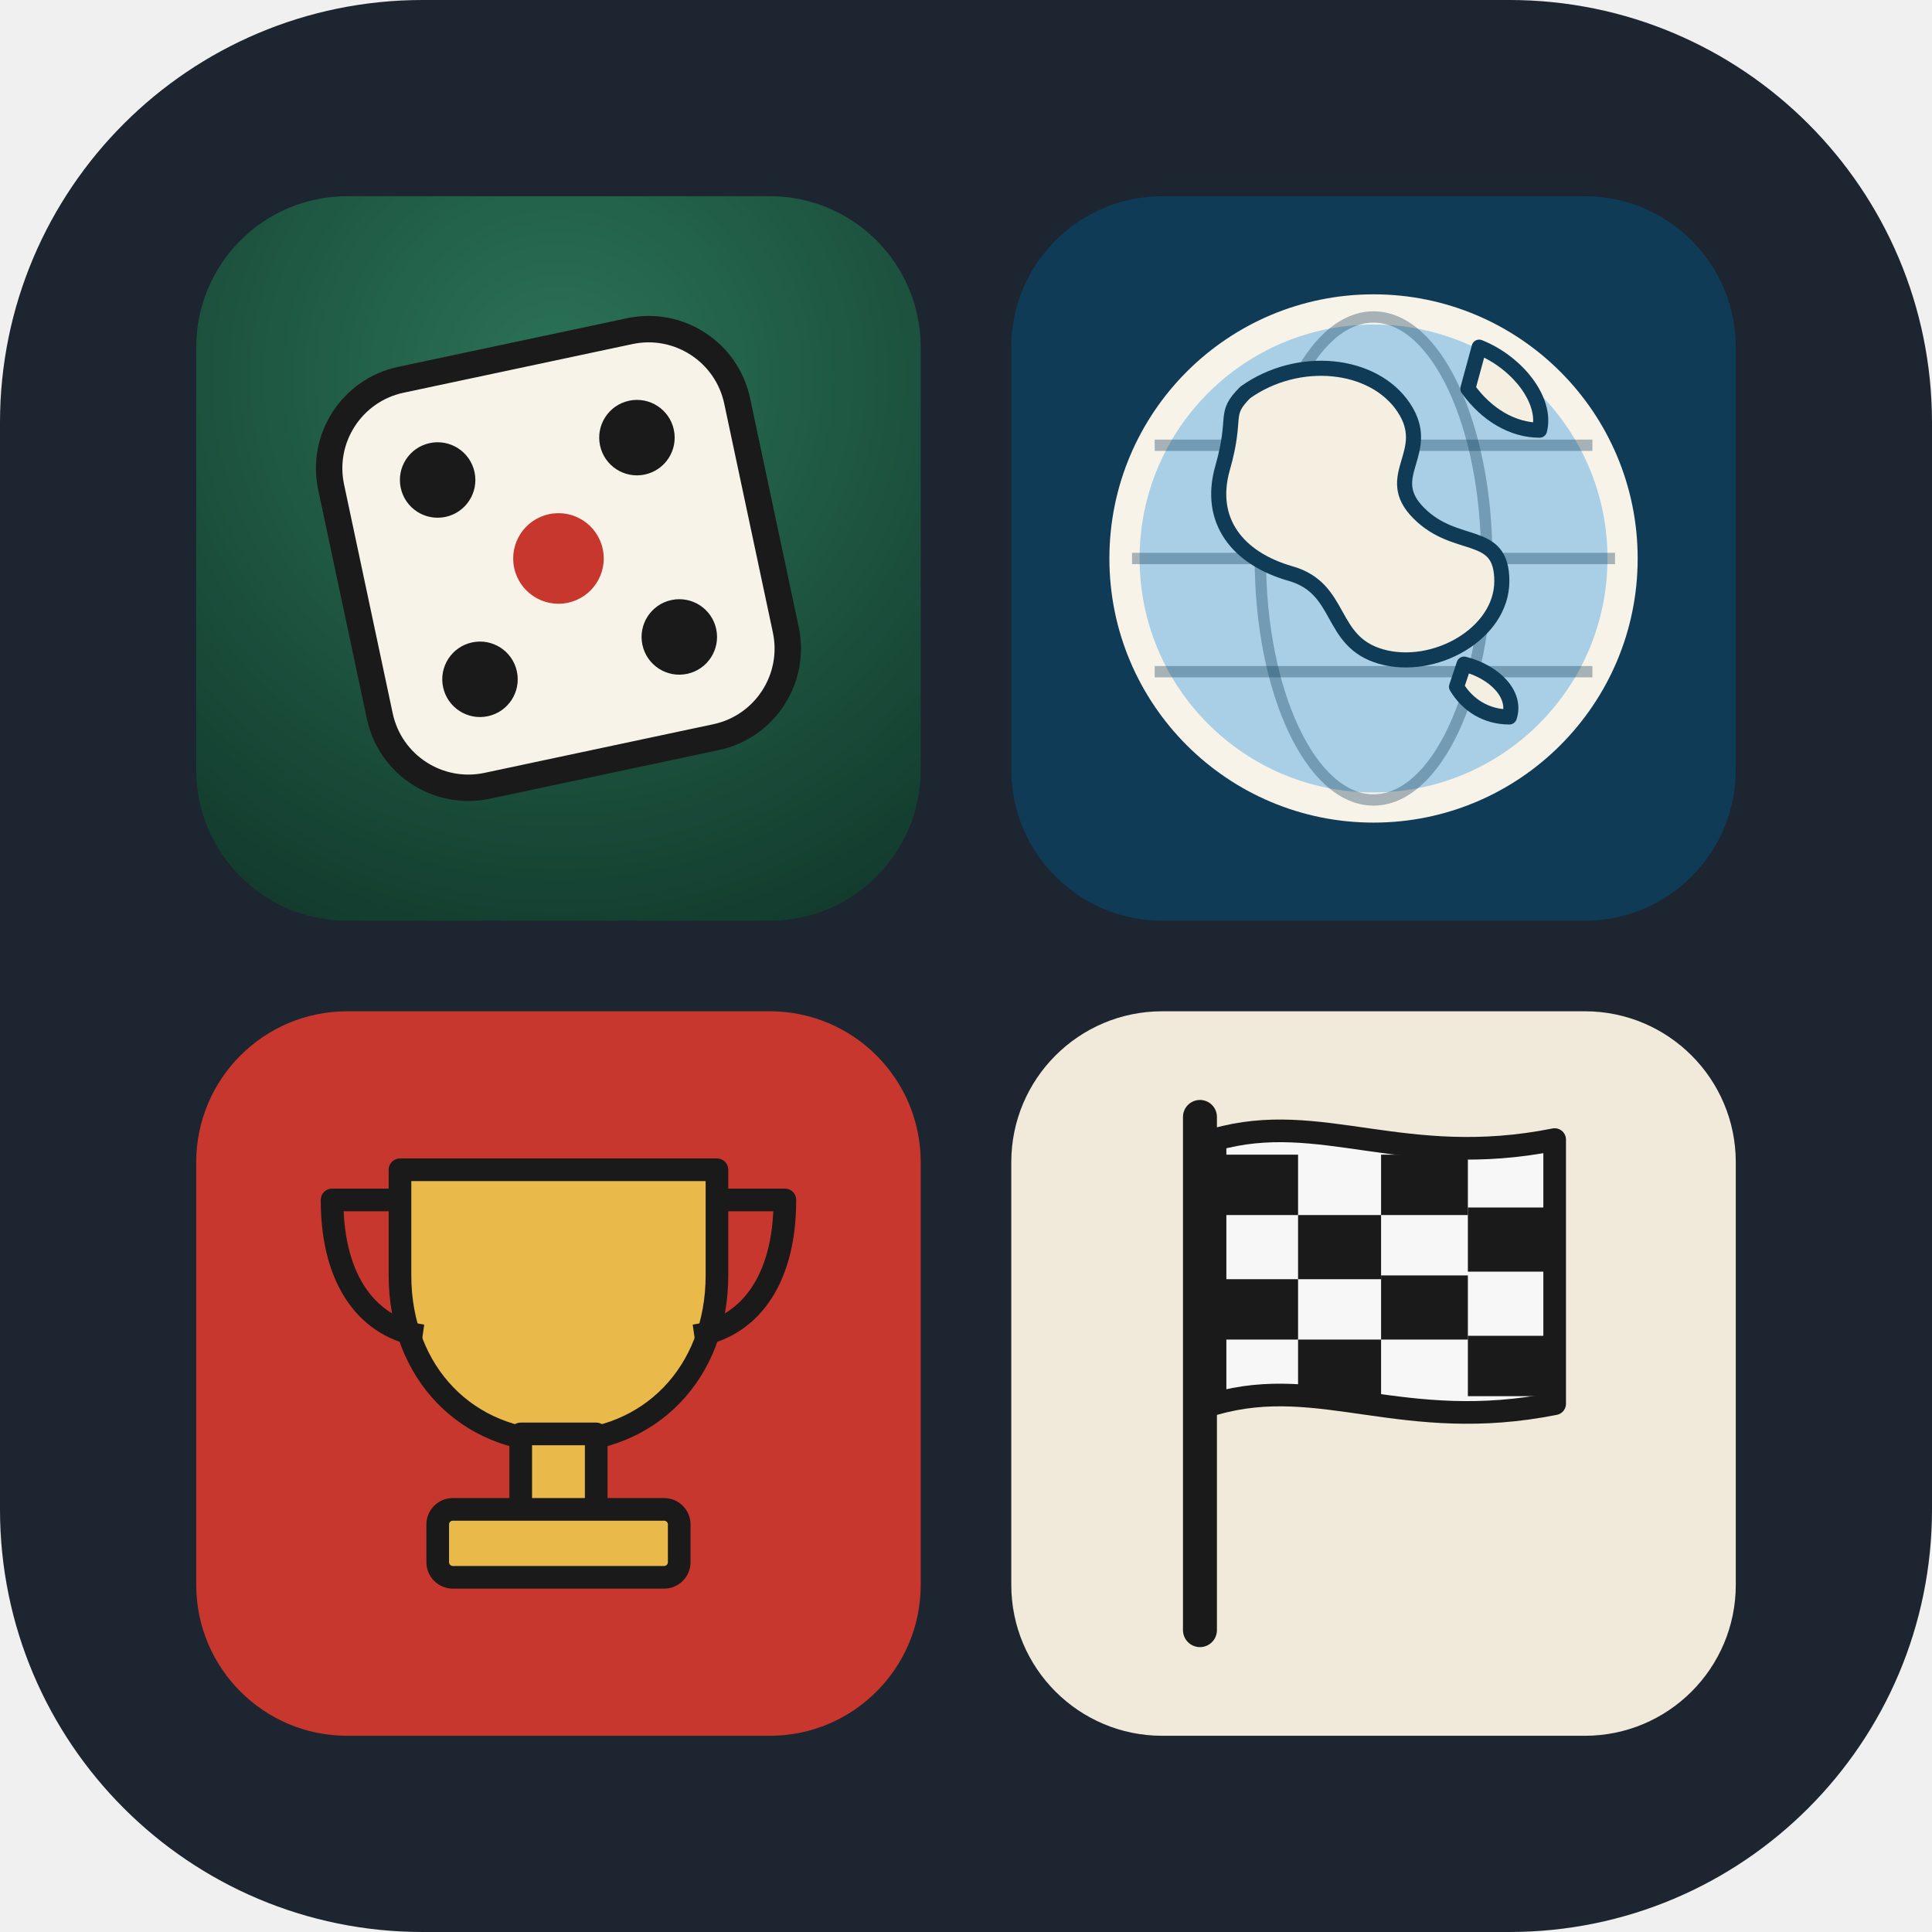
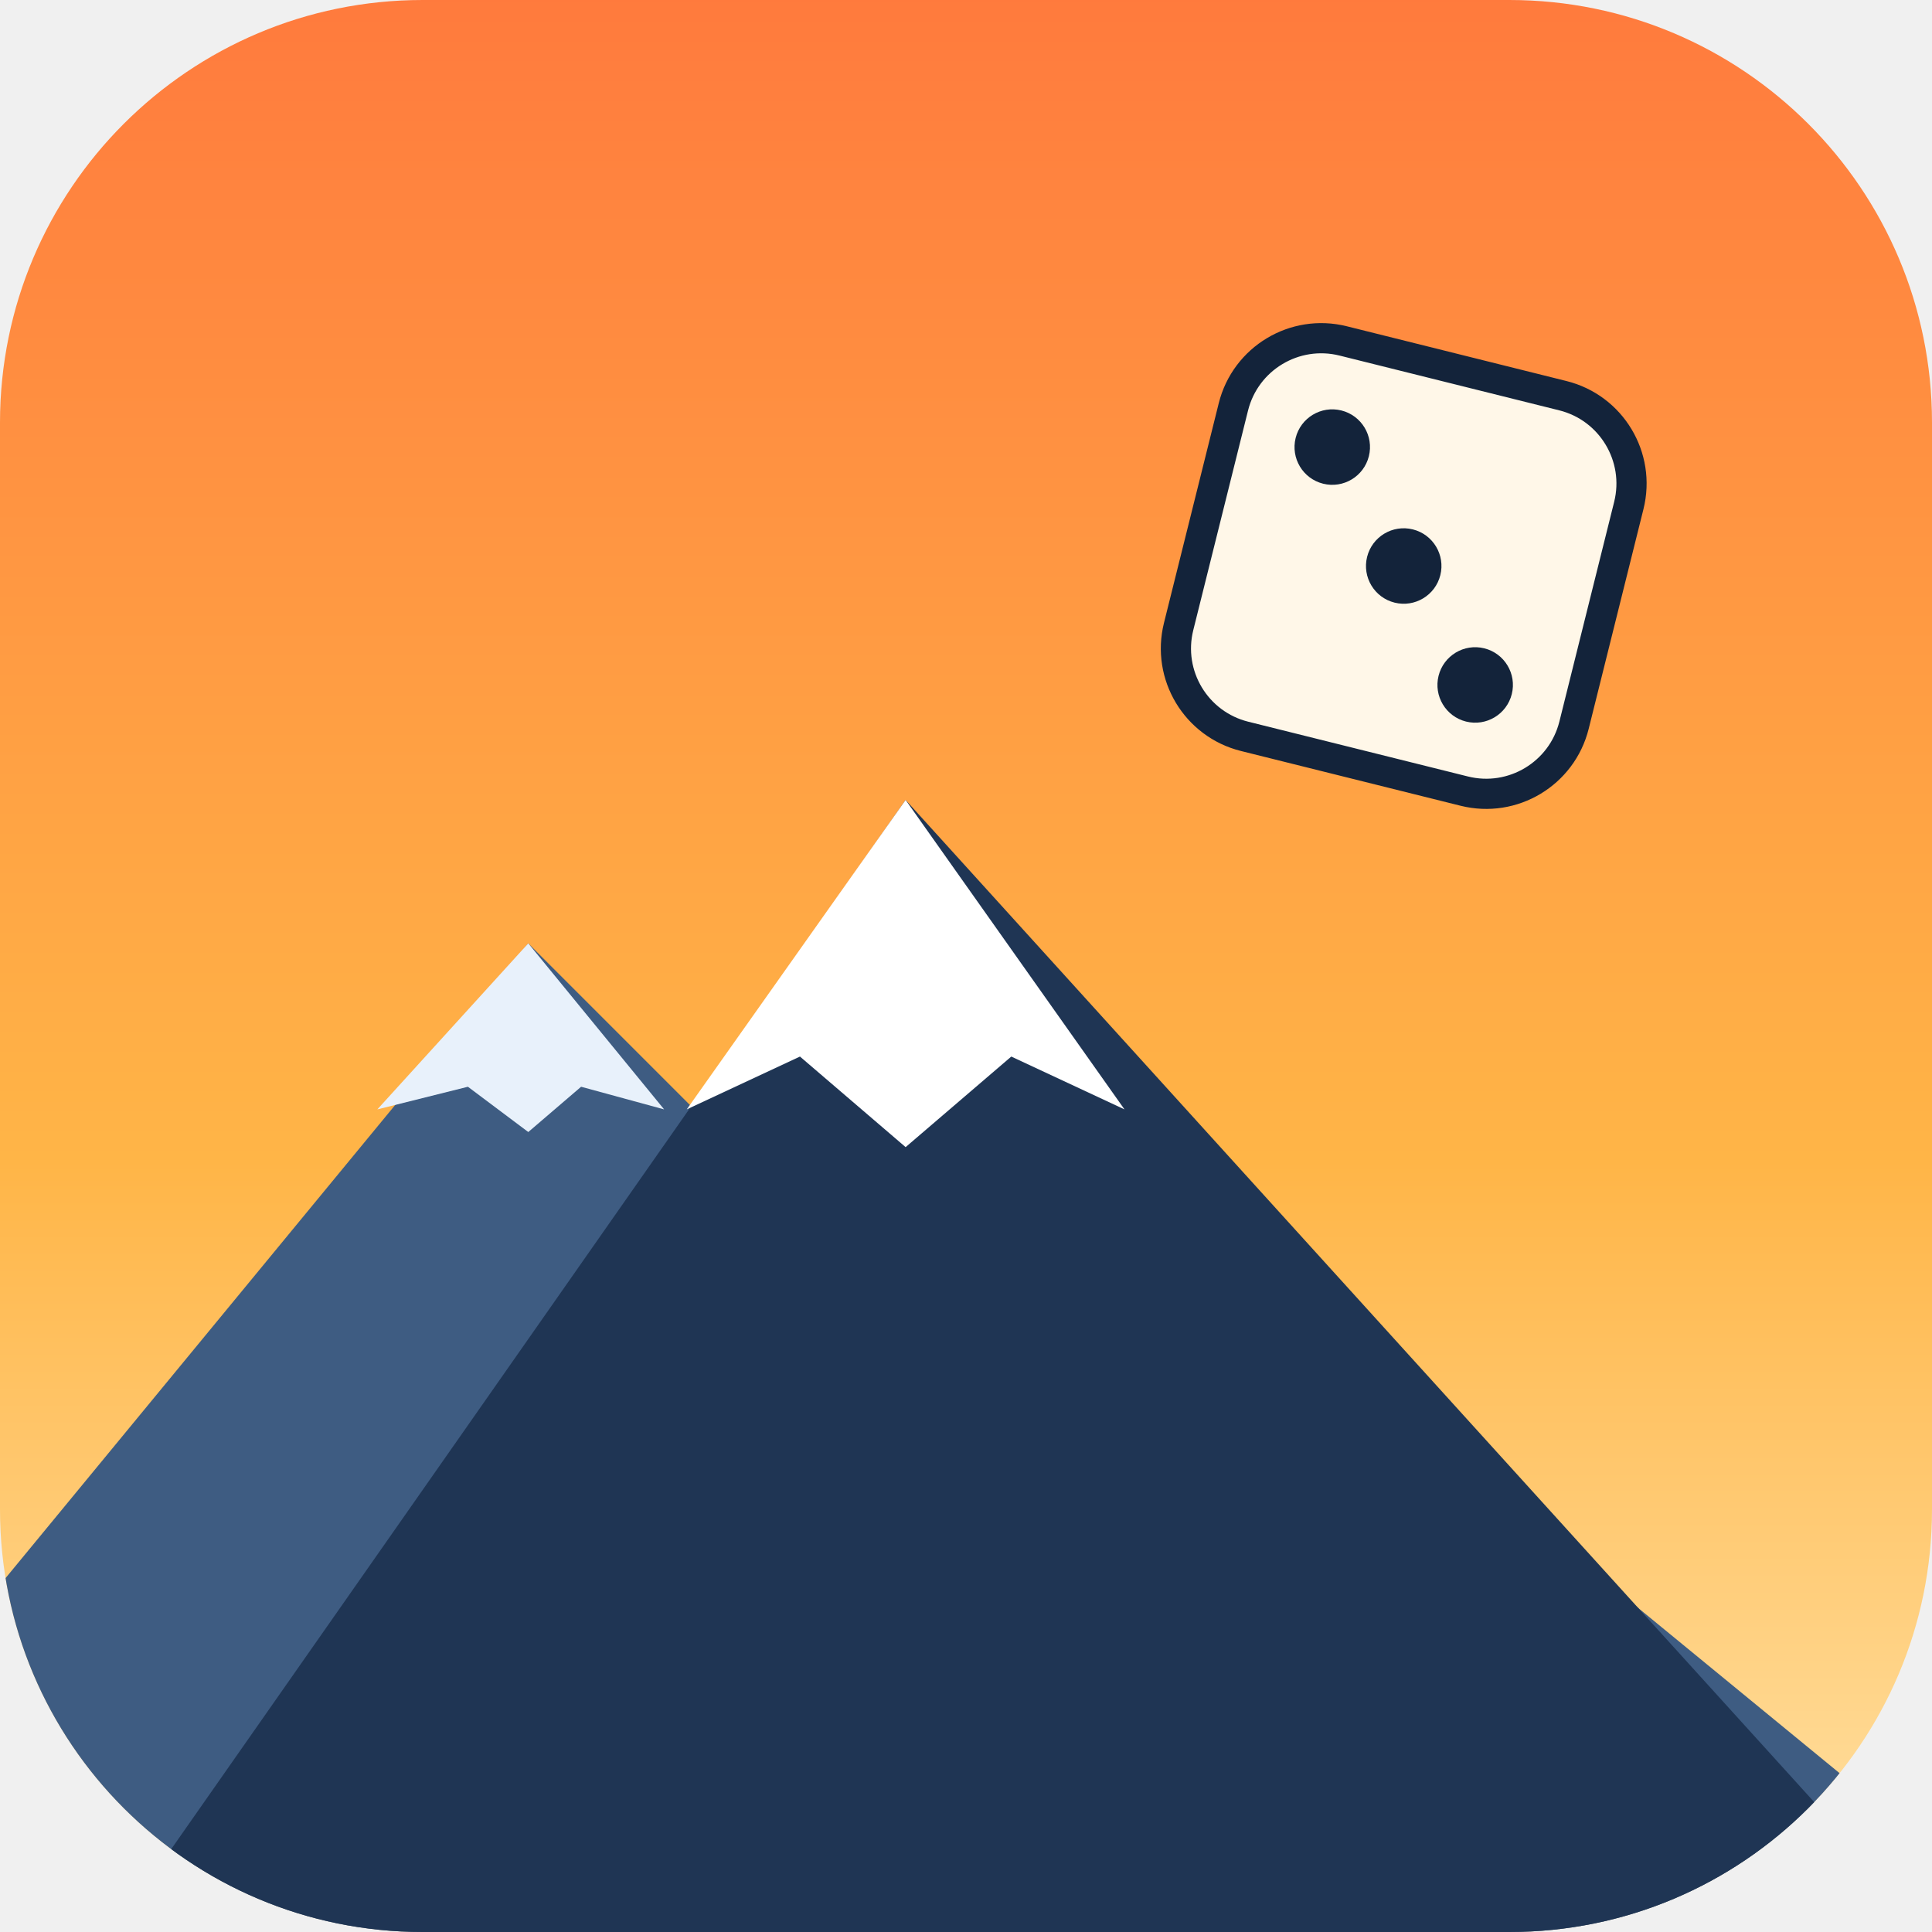
<svg xmlns="http://www.w3.org/2000/svg" viewBox="0 0 512 512" role="img" aria-labelledby="t">
  <defs>
-     <radialGradient id="felt" cx="50%" cy="25%" r="85%">
-       <stop offset="0" stop-color="#2A7358" />
-       <stop offset="1" stop-color="#123A2C" />
-     </radialGradient>
+     <linearGradient id="ciel" x1="0" y1="0" x2="0" y2="1">
+       <stop offset="0" stop-color="#FF7A3D" />
+       <stop offset=".6" stop-color="#FFB547" />
+       <stop offset="1" stop-color="#FFE3A8" />
+     </linearGradient>
+     <clipPath id="coins">
+       <rect width="512" height="512" rx="112" />
+     </clipPath>
  </defs>
-   <rect width="512" height="512" rx="112" fill="#1C2530" />
-   <rect x="52" y="52" width="192" height="192" rx="40" fill="url(#felt)" />
-   <g transform="rotate(-12 148 148)">
-     <rect x="93" y="93" width="110" height="110" rx="24" fill="#F7F3E8" stroke="#1A1A1A" stroke-width="7" />
-     <g fill="#1A1A1A">
-       <circle cx="121" cy="121" r="10" />
-       <circle cx="175" cy="121" r="10" />
-       <circle cx="121" cy="175" r="10" />
-       <circle cx="175" cy="175" r="10" />
+   <g clip-path="url(#coins)">
+     <rect width="512" height="512" fill="url(#ciel)" />
+     <g transform="rotate(14 372 150)">
+       <rect x="318" y="96" width="108" height="108" rx="24" fill="#FFF7E8" stroke="#13233A" stroke-width="8" />
+       <g fill="#13233A">
+         <circle cx="346" cy="124" r="10" />
+         <circle cx="372" cy="150" r="10" />
+         <circle cx="398" cy="176" r="10" />
+       </g>
    </g>
-     <circle cx="148" cy="148" r="12" fill="#C8372D" />
-   </g>
-   <rect x="268" y="52" width="192" height="192" rx="40" fill="#0F3B57" />
-   <circle cx="364" cy="148" r="66" fill="#A9CFE6" stroke="#F7F3E8" stroke-width="8" />
-   <g fill="none" stroke="#0F3B57" stroke-opacity=".35" stroke-width="3">
-     <ellipse cx="364" cy="148" rx="30" ry="64" />
-     <path d="M300 148h128M306 118h116M306 178h116" />
-   </g>
-   <path d="M330 104c14-10 34-8 42 4s-6 18 4 28 22 4 22 18-18 24-32 20-10-18-24-22-22-14-18-28 0-14 6-20z" fill="#F4EFE1" stroke="#0F3B57" stroke-width="4" stroke-linejoin="round" />
-   <path d="M392 92c10 4 18 14 16 22-7 0-14-4-19-11z" fill="#F4EFE1" stroke="#0F3B57" stroke-width="4" stroke-linejoin="round" />
-   <path d="M388 176c8 2 14 8 12 14-6 0-11-3-14-8z" fill="#F4EFE1" stroke="#0F3B57" stroke-width="4" stroke-linejoin="round" />
-   <rect x="52" y="268" width="192" height="192" rx="40" fill="#C8372D" />
-   <g fill="#E9B949" stroke="#1A1A1A" stroke-width="6" stroke-linejoin="round">
-     <path d="M106 310h84v28c0 26-18 44-42 44s-42-18-42-44z" />
-     <path d="M106 318h-18c0 22 10 34 24 36" fill="none" />
-     <path d="M190 318h18c0 22-10 34-24 36" fill="none" />
-     <rect x="138" y="380" width="20" height="22" />
-     <rect x="116" y="400" width="64" height="18" rx="4" />
-   </g>
-   <rect x="268" y="268" width="192" height="192" rx="40" fill="#F1EADA" />
-   <path d="M318 296v136" stroke="#1A1A1A" stroke-width="9" stroke-linecap="round" />
-   <g transform="translate(322 302)">
-     <path d="M0 0c28-8 50 8 90 0v70c-40 8-62-8-90 0z" fill="#F7F7F7" stroke="#1A1A1A" stroke-width="6" stroke-linejoin="round" />
-     <g fill="#1A1A1A">
-       <rect x="0" y="4" width="22" height="16" />
-       <rect x="44" y="4" width="23" height="16" />
-       <rect x="22" y="20" width="22" height="17" />
-       <rect x="67" y="18" width="23" height="17" />
-       <rect x="0" y="37" width="22" height="16" />
-       <rect x="44" y="36" width="23" height="17" />
-       <rect x="22" y="53" width="22" height="15" />
-       <rect x="67" y="52" width="23" height="16" />
-     </g>
+     <path d="M0 420l140-170 70 70 46-40 256 210v22H0z" fill="#3E5C82" />
+     <path d="M30 512l210-300 272 300z" fill="#1F3554" />
+     <path d="M240 212l58 82-30-14-28 24-28-24-30 14z" fill="#fff" />
+     <path d="M140 250l36 44-22-6-14 12-16-12-24 6z" fill="#E8F1FB" />
  </g>
</svg>
